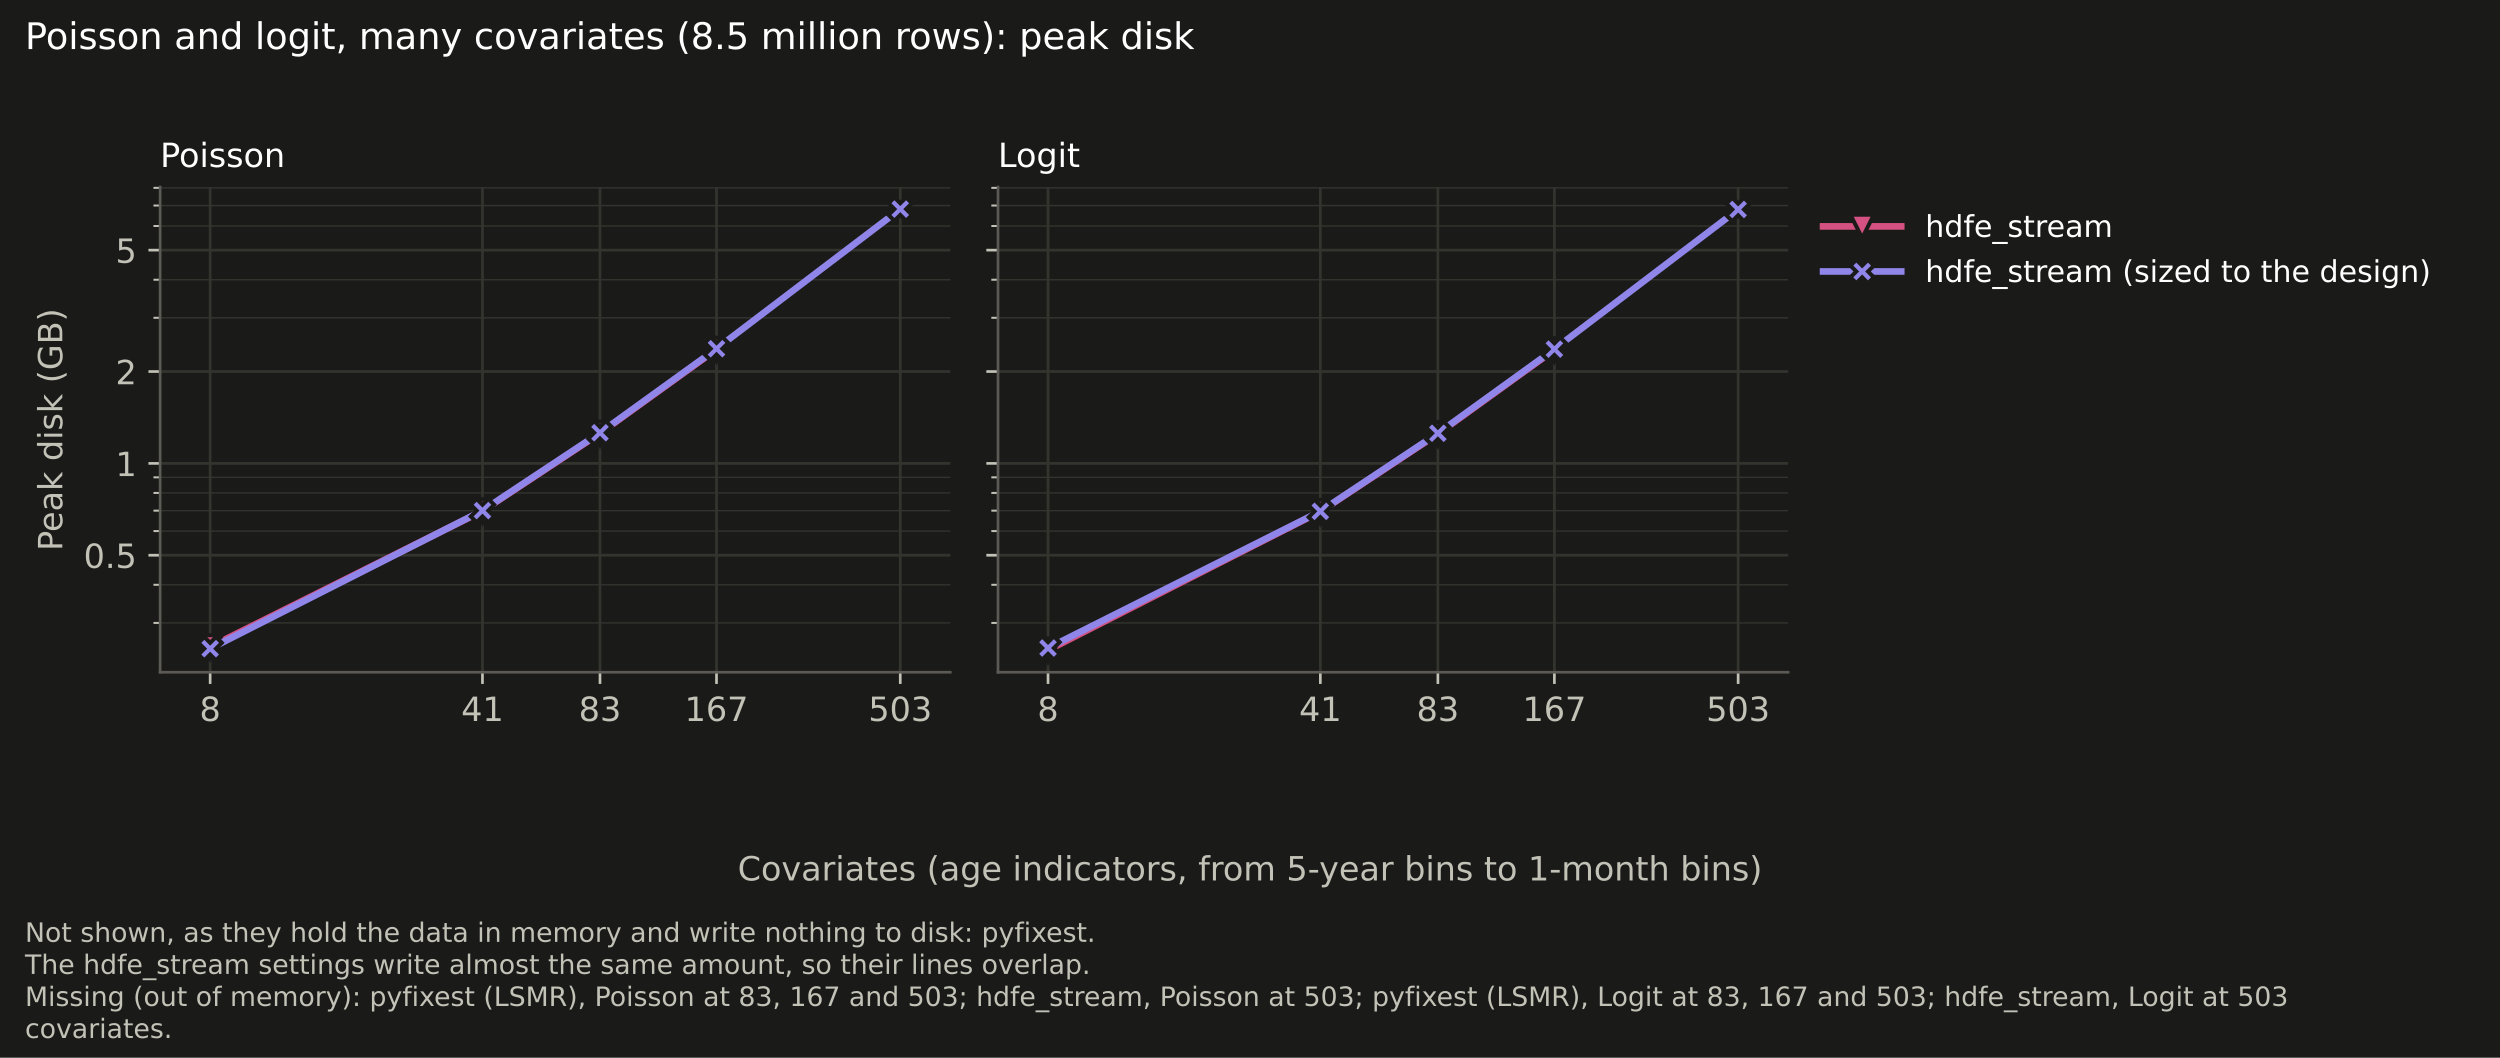
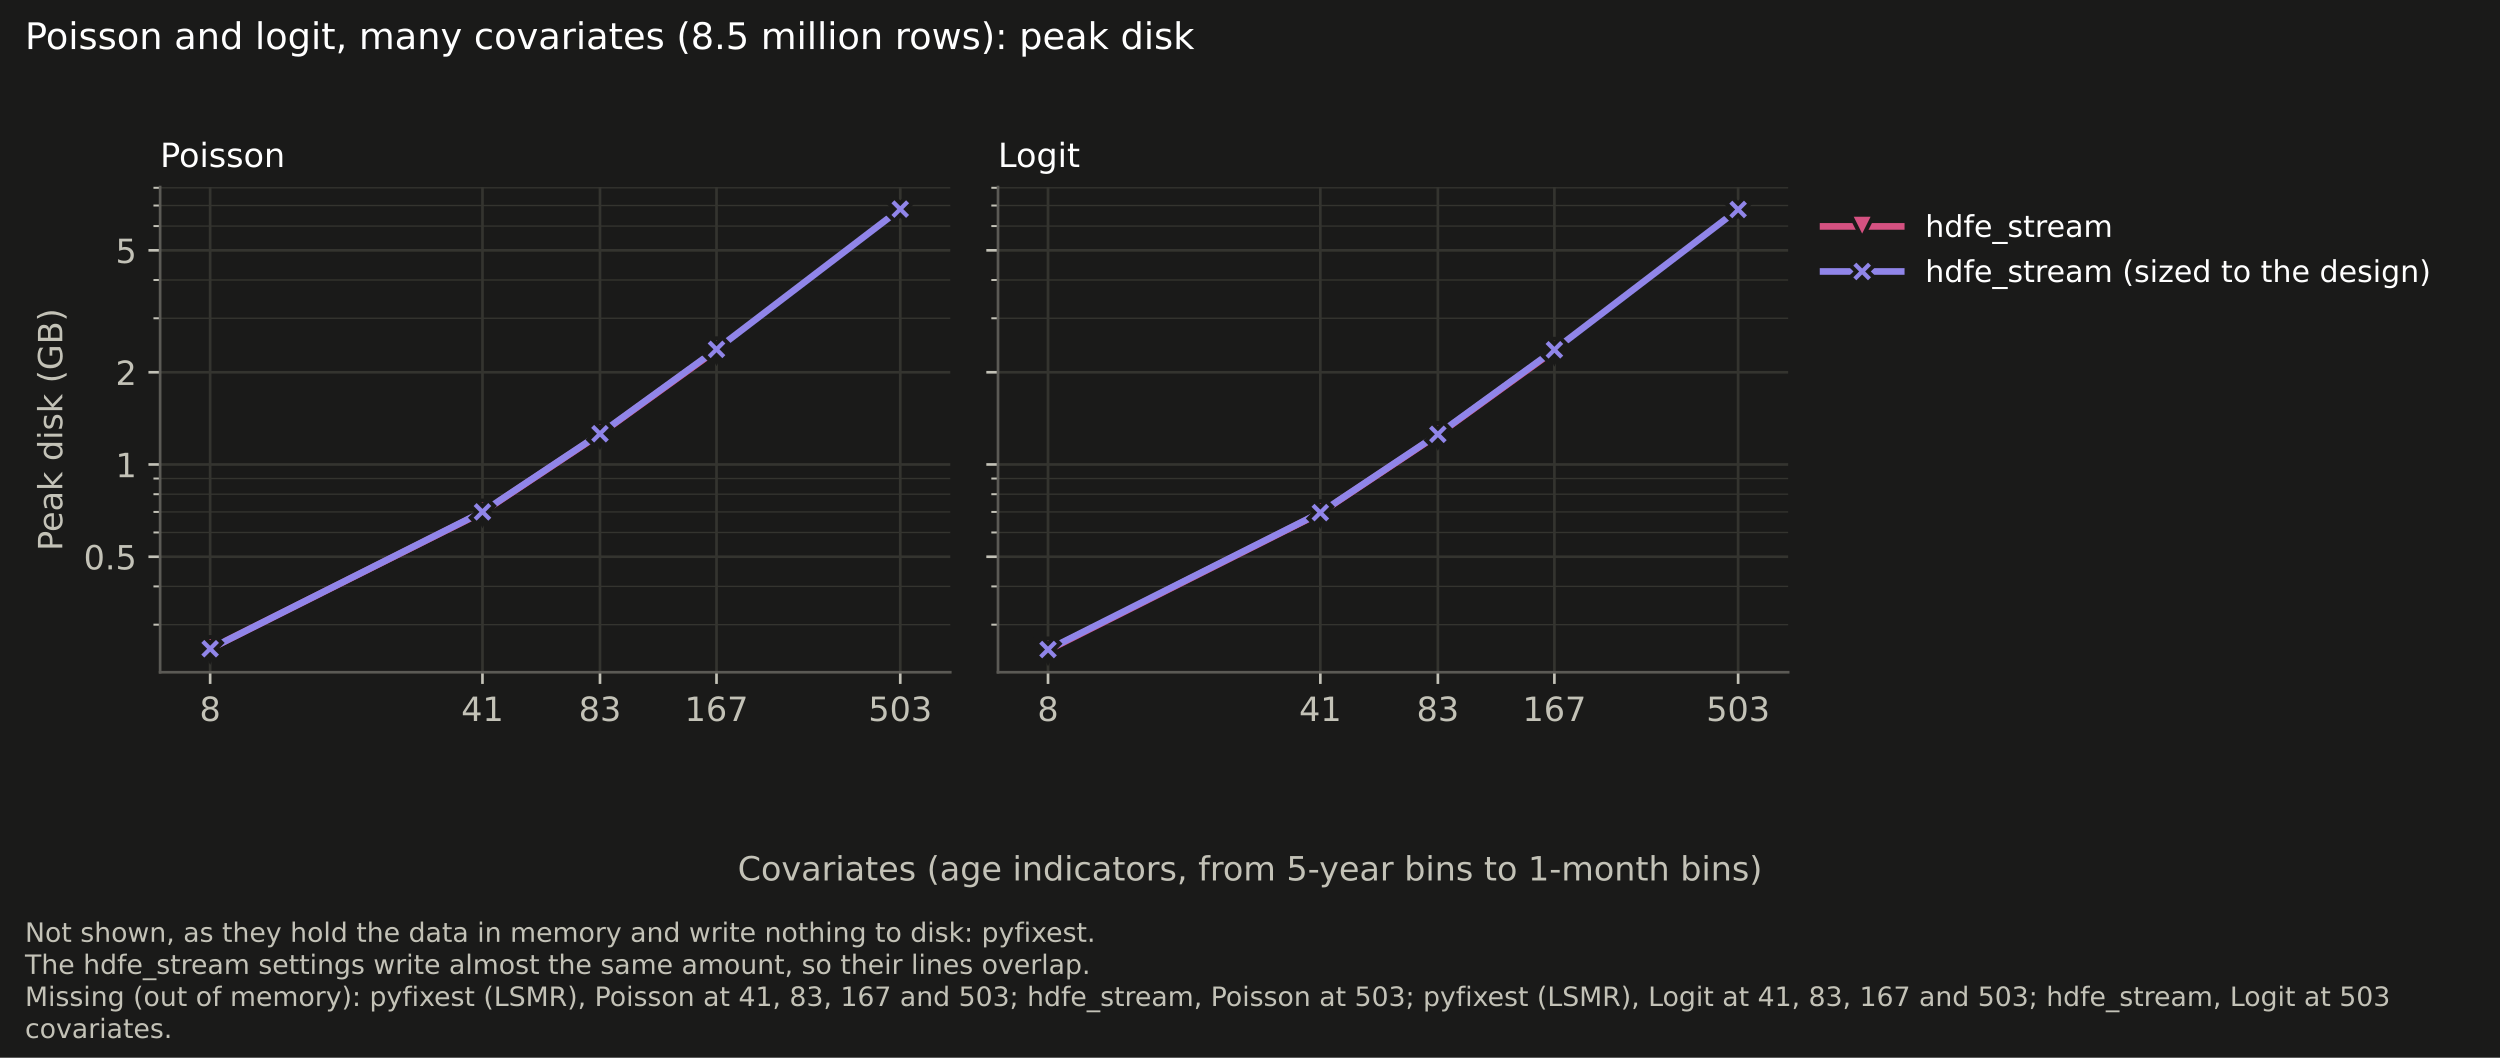
<svg xmlns="http://www.w3.org/2000/svg" xmlns:xlink="http://www.w3.org/1999/xlink" width="748.8pt" height="316.8pt" viewBox="0 0 748.8 316.8" version="1.1">
  <defs>
    <style type="text/css">*{stroke-linejoin: round; stroke-linecap: butt}</style>
  </defs>
  <g id="figure_1">
    <g id="patch_1">
      <path d="M 0 316.8  L 748.8 316.8  L 748.8 0  L 0 0  z " style="fill: #1a1a19" />
    </g>
    <g id="axes_1">
      <g id="patch_2">
        <path d="M 47.962 201.35  L 284.624 201.35  L 284.624 56.024  L 47.962 56.024  z " style="fill: #1a1a19" />
      </g>
      <g id="matplotlib.axis_1">
        <g id="xtick_1">
          <g id="line2d_1">
            <path d="M 62.942 201.35  L 62.942 56.024  " clip-path="url(#p7f0fccb990)" style="fill: none; stroke: #34342f; stroke-width: 0.8; stroke-linecap: square" />
          </g>
          <g id="line2d_2">
            <defs>
              <path id="m5e53d894cf" d="M 0 0  L 0 3.5  " style="stroke: #c3c2b7; stroke-width: 0.8" />
            </defs>
            <g>
              <use xlink:href="#m5e53d894cf" x="62.942" y="201.35" style="fill: #c3c2b7; stroke: #c3c2b7; stroke-width: 0.8" />
            </g>
          </g>
          <g id="text_1">
            <text style="font-size: 10px; font-family: 'DejaVu Sans', 'Bitstream Vera Sans', 'Computer Modern Sans Serif', 'Lucida Grande', 'Verdana', 'Geneva', 'Lucid', 'Arial', 'Helvetica', 'Avant Garde', sans-serif; text-anchor: middle; fill: #c3c2b7" x="62.942" y="215.947" transform="rotate(-0 62.94183 215.9473)">8</text>
          </g>
        </g>
        <g id="xtick_2">
          <g id="line2d_3">
            <path d="M 144.508 201.35  L 144.508 56.024  " clip-path="url(#p7f0fccb990)" style="fill: none; stroke: #34342f; stroke-width: 0.8; stroke-linecap: square" />
          </g>
          <g id="line2d_4">
            <g>
              <use xlink:href="#m5e53d894cf" x="144.508" y="201.35" style="fill: #c3c2b7; stroke: #c3c2b7; stroke-width: 0.8" />
            </g>
          </g>
          <g id="text_2">
            <text style="font-size: 10px; font-family: 'DejaVu Sans', 'Bitstream Vera Sans', 'Computer Modern Sans Serif', 'Lucida Grande', 'Verdana', 'Geneva', 'Lucid', 'Arial', 'Helvetica', 'Avant Garde', sans-serif; text-anchor: middle; fill: #c3c2b7" x="144.508" y="215.947" transform="rotate(-0 144.5082 215.9473)">41</text>
          </g>
        </g>
        <g id="xtick_3">
          <g id="line2d_5">
            <path d="M 179.711 201.35  L 179.711 56.024  " clip-path="url(#p7f0fccb990)" style="fill: none; stroke: #34342f; stroke-width: 0.8; stroke-linecap: square" />
          </g>
          <g id="line2d_6">
            <g>
              <use xlink:href="#m5e53d894cf" x="179.711" y="201.35" style="fill: #c3c2b7; stroke: #c3c2b7; stroke-width: 0.8" />
            </g>
          </g>
          <g id="text_3">
            <text style="font-size: 10px; font-family: 'DejaVu Sans', 'Bitstream Vera Sans', 'Computer Modern Sans Serif', 'Lucida Grande', 'Verdana', 'Geneva', 'Lucid', 'Arial', 'Helvetica', 'Avant Garde', sans-serif; text-anchor: middle; fill: #c3c2b7" x="179.711" y="215.947" transform="rotate(-0 179.7111 215.9473)">83</text>
          </g>
        </g>
        <g id="xtick_4">
          <g id="line2d_7">
            <path d="M 214.609 201.35  L 214.609 56.024  " clip-path="url(#p7f0fccb990)" style="fill: none; stroke: #34342f; stroke-width: 0.8; stroke-linecap: square" />
          </g>
          <g id="line2d_8">
            <g>
              <use xlink:href="#m5e53d894cf" x="214.609" y="201.35" style="fill: #c3c2b7; stroke: #c3c2b7; stroke-width: 0.8" />
            </g>
          </g>
          <g id="text_4">
            <text style="font-size: 10px; font-family: 'DejaVu Sans', 'Bitstream Vera Sans', 'Computer Modern Sans Serif', 'Lucida Grande', 'Verdana', 'Geneva', 'Lucid', 'Arial', 'Helvetica', 'Avant Garde', sans-serif; text-anchor: middle; fill: #c3c2b7" x="214.609" y="215.947" transform="rotate(-0 214.6088 215.9473)">167</text>
          </g>
        </g>
        <g id="xtick_5">
          <g id="line2d_9">
            <path d="M 269.644 201.35  L 269.644 56.024  " clip-path="url(#p7f0fccb990)" style="fill: none; stroke: #34342f; stroke-width: 0.8; stroke-linecap: square" />
          </g>
          <g id="line2d_10">
            <g>
              <use xlink:href="#m5e53d894cf" x="269.644" y="201.35" style="fill: #c3c2b7; stroke: #c3c2b7; stroke-width: 0.8" />
            </g>
          </g>
          <g id="text_5">
            <text style="font-size: 10px; font-family: 'DejaVu Sans', 'Bitstream Vera Sans', 'Computer Modern Sans Serif', 'Lucida Grande', 'Verdana', 'Geneva', 'Lucid', 'Arial', 'Helvetica', 'Avant Garde', sans-serif; text-anchor: middle; fill: #c3c2b7" x="269.644" y="215.947" transform="rotate(-0 269.644 215.9473)">503</text>
          </g>
        </g>
      </g>
      <g id="matplotlib.axis_2">
        <g id="ytick_1">
          <g id="line2d_11">
-             <path d="M 47.962 166.304  L 284.624 166.304  " clip-path="url(#p7f0fccb990)" style="fill: none; stroke: #34342f; stroke-width: 0.8; stroke-linecap: square" />
+             <path d="M 47.962 166.749  L 284.624 166.749  " clip-path="url(#p7f0fccb990)" style="fill: none; stroke: #34342f; stroke-width: 0.8; stroke-linecap: square" />
          </g>
          <g id="line2d_12">
            <defs>
              <path id="m9ad4db9a4c" d="M 0 0  L -3.5 0  " style="stroke: #c3c2b7; stroke-width: 0.8" />
            </defs>
            <g>
-               <use xlink:href="#m9ad4db9a4c" x="47.962" y="166.304" style="fill: #c3c2b7; stroke: #c3c2b7; stroke-width: 0.8" />
+               <use xlink:href="#m9ad4db9a4c" x="47.962" y="166.749" style="fill: #c3c2b7; stroke: #c3c2b7; stroke-width: 0.8" />
            </g>
          </g>
          <g id="text_6">
-             <text style="font-size: 10px; font-family: 'DejaVu Sans', 'Bitstream Vera Sans', 'Computer Modern Sans Serif', 'Lucida Grande', 'Verdana', 'Geneva', 'Lucid', 'Arial', 'Helvetica', 'Avant Garde', sans-serif; text-anchor: end; fill: #c3c2b7" x="40.962" y="170.103" transform="rotate(-0 40.96234 170.103)">0.5</text>
+             <text style="font-size: 10px; font-family: 'DejaVu Sans', 'Bitstream Vera Sans', 'Computer Modern Sans Serif', 'Lucida Grande', 'Verdana', 'Geneva', 'Lucid', 'Arial', 'Helvetica', 'Avant Garde', sans-serif; text-anchor: end; fill: #c3c2b7" x="40.962" y="170.548" transform="rotate(-0 40.96234 170.5481)">0.5</text>
          </g>
        </g>
        <g id="ytick_2">
          <g id="line2d_13">
-             <path d="M 47.962 138.796  L 284.624 138.796  " clip-path="url(#p7f0fccb990)" style="fill: none; stroke: #34342f; stroke-width: 0.8; stroke-linecap: square" />
+             <path d="M 47.962 139.123  L 284.624 139.123  " clip-path="url(#p7f0fccb990)" style="fill: none; stroke: #34342f; stroke-width: 0.8; stroke-linecap: square" />
          </g>
          <g id="line2d_14">
            <g>
-               <use xlink:href="#m9ad4db9a4c" x="47.962" y="138.796" style="fill: #c3c2b7; stroke: #c3c2b7; stroke-width: 0.8" />
+               <use xlink:href="#m9ad4db9a4c" x="47.962" y="139.123" style="fill: #c3c2b7; stroke: #c3c2b7; stroke-width: 0.8" />
            </g>
          </g>
          <g id="text_7">
-             <text style="font-size: 10px; font-family: 'DejaVu Sans', 'Bitstream Vera Sans', 'Computer Modern Sans Serif', 'Lucida Grande', 'Verdana', 'Geneva', 'Lucid', 'Arial', 'Helvetica', 'Avant Garde', sans-serif; text-anchor: end; fill: #c3c2b7" x="40.962" y="142.595" transform="rotate(-0 40.96234 142.5949)">1</text>
+             <text style="font-size: 10px; font-family: 'DejaVu Sans', 'Bitstream Vera Sans', 'Computer Modern Sans Serif', 'Lucida Grande', 'Verdana', 'Geneva', 'Lucid', 'Arial', 'Helvetica', 'Avant Garde', sans-serif; text-anchor: end; fill: #c3c2b7" x="40.962" y="142.922" transform="rotate(-0 40.96234 142.9219)">1</text>
          </g>
        </g>
        <g id="ytick_3">
          <g id="line2d_15">
-             <path d="M 47.962 111.288  L 284.624 111.288  " clip-path="url(#p7f0fccb990)" style="fill: none; stroke: #34342f; stroke-width: 0.8; stroke-linecap: square" />
+             <path d="M 47.962 111.497  L 284.624 111.497  " clip-path="url(#p7f0fccb990)" style="fill: none; stroke: #34342f; stroke-width: 0.8; stroke-linecap: square" />
          </g>
          <g id="line2d_16">
            <g>
-               <use xlink:href="#m9ad4db9a4c" x="47.962" y="111.288" style="fill: #c3c2b7; stroke: #c3c2b7; stroke-width: 0.8" />
+               <use xlink:href="#m9ad4db9a4c" x="47.962" y="111.497" style="fill: #c3c2b7; stroke: #c3c2b7; stroke-width: 0.8" />
            </g>
          </g>
          <g id="text_8">
-             <text style="font-size: 10px; font-family: 'DejaVu Sans', 'Bitstream Vera Sans', 'Computer Modern Sans Serif', 'Lucida Grande', 'Verdana', 'Geneva', 'Lucid', 'Arial', 'Helvetica', 'Avant Garde', sans-serif; text-anchor: end; fill: #c3c2b7" x="40.962" y="115.087" transform="rotate(-0 40.96234 115.0867)">2</text>
+             <text style="font-size: 10px; font-family: 'DejaVu Sans', 'Bitstream Vera Sans', 'Computer Modern Sans Serif', 'Lucida Grande', 'Verdana', 'Geneva', 'Lucid', 'Arial', 'Helvetica', 'Avant Garde', sans-serif; text-anchor: end; fill: #c3c2b7" x="40.962" y="115.296" transform="rotate(-0 40.96234 115.2956)">2</text>
          </g>
        </g>
        <g id="ytick_4">
          <g id="line2d_17">
-             <path d="M 47.962 74.924  L 284.624 74.924  " clip-path="url(#p7f0fccb990)" style="fill: none; stroke: #34342f; stroke-width: 0.8; stroke-linecap: square" />
+             <path d="M 47.962 74.977  L 284.624 74.977  " clip-path="url(#p7f0fccb990)" style="fill: none; stroke: #34342f; stroke-width: 0.8; stroke-linecap: square" />
          </g>
          <g id="line2d_18">
            <g>
-               <use xlink:href="#m9ad4db9a4c" x="47.962" y="74.924" style="fill: #c3c2b7; stroke: #c3c2b7; stroke-width: 0.8" />
+               <use xlink:href="#m9ad4db9a4c" x="47.962" y="74.977" style="fill: #c3c2b7; stroke: #c3c2b7; stroke-width: 0.8" />
            </g>
          </g>
          <g id="text_9">
-             <text style="font-size: 10px; font-family: 'DejaVu Sans', 'Bitstream Vera Sans', 'Computer Modern Sans Serif', 'Lucida Grande', 'Verdana', 'Geneva', 'Lucid', 'Arial', 'Helvetica', 'Avant Garde', sans-serif; text-anchor: end; fill: #c3c2b7" x="40.962" y="78.723" transform="rotate(-0 40.96234 78.72287)">5</text>
+             <text style="font-size: 10px; font-family: 'DejaVu Sans', 'Bitstream Vera Sans', 'Computer Modern Sans Serif', 'Lucida Grande', 'Verdana', 'Geneva', 'Lucid', 'Arial', 'Helvetica', 'Avant Garde', sans-serif; text-anchor: end; fill: #c3c2b7" x="40.962" y="78.776" transform="rotate(-0 40.96234 78.77565)">5</text>
          </g>
        </g>
        <g id="ytick_5">
          <g id="line2d_19">
-             <path d="M 47.962 186.577  L 284.624 186.577  " clip-path="url(#p7f0fccb990)" style="fill: none; stroke: #34342f; stroke-width: 0.4; stroke-linecap: square" />
+             <path d="M 47.962 187.109  L 284.624 187.109  " clip-path="url(#p7f0fccb990)" style="fill: none; stroke: #34342f; stroke-width: 0.4; stroke-linecap: square" />
          </g>
          <g id="line2d_20">
            <defs>
              <path id="m36811fcc21" d="M 0 0  L -2 0  " style="stroke: #c3c2b7; stroke-width: 0.6" />
            </defs>
            <g>
-               <use xlink:href="#m36811fcc21" x="47.962" y="186.577" style="fill: #c3c2b7; stroke: #c3c2b7; stroke-width: 0.6" />
+               <use xlink:href="#m36811fcc21" x="47.962" y="187.109" style="fill: #c3c2b7; stroke: #c3c2b7; stroke-width: 0.6" />
            </g>
          </g>
        </g>
        <g id="ytick_6">
          <g id="line2d_21">
-             <path d="M 47.962 175.16  L 284.624 175.16  " clip-path="url(#p7f0fccb990)" style="fill: none; stroke: #34342f; stroke-width: 0.4; stroke-linecap: square" />
+             <path d="M 47.962 175.643  L 284.624 175.643  " clip-path="url(#p7f0fccb990)" style="fill: none; stroke: #34342f; stroke-width: 0.4; stroke-linecap: square" />
          </g>
          <g id="line2d_22">
            <g>
-               <use xlink:href="#m36811fcc21" x="47.962" y="175.16" style="fill: #c3c2b7; stroke: #c3c2b7; stroke-width: 0.6" />
+               <use xlink:href="#m36811fcc21" x="47.962" y="175.643" style="fill: #c3c2b7; stroke: #c3c2b7; stroke-width: 0.6" />
            </g>
          </g>
        </g>
        <g id="ytick_7">
          <g id="line2d_23">
-             <path d="M 47.962 159.069  L 284.624 159.069  " clip-path="url(#p7f0fccb990)" style="fill: none; stroke: #34342f; stroke-width: 0.4; stroke-linecap: square" />
+             <path d="M 47.962 159.483  L 284.624 159.483  " clip-path="url(#p7f0fccb990)" style="fill: none; stroke: #34342f; stroke-width: 0.4; stroke-linecap: square" />
          </g>
          <g id="line2d_24">
            <g>
-               <use xlink:href="#m36811fcc21" x="47.962" y="159.069" style="fill: #c3c2b7; stroke: #c3c2b7; stroke-width: 0.6" />
+               <use xlink:href="#m36811fcc21" x="47.962" y="159.483" style="fill: #c3c2b7; stroke: #c3c2b7; stroke-width: 0.6" />
            </g>
          </g>
        </g>
        <g id="ytick_8">
          <g id="line2d_25">
-             <path d="M 47.962 152.951  L 284.624 152.951  " clip-path="url(#p7f0fccb990)" style="fill: none; stroke: #34342f; stroke-width: 0.4; stroke-linecap: square" />
+             <path d="M 47.962 153.339  L 284.624 153.339  " clip-path="url(#p7f0fccb990)" style="fill: none; stroke: #34342f; stroke-width: 0.4; stroke-linecap: square" />
          </g>
          <g id="line2d_26">
            <g>
-               <use xlink:href="#m36811fcc21" x="47.962" y="152.951" style="fill: #c3c2b7; stroke: #c3c2b7; stroke-width: 0.6" />
+               <use xlink:href="#m36811fcc21" x="47.962" y="153.339" style="fill: #c3c2b7; stroke: #c3c2b7; stroke-width: 0.6" />
            </g>
          </g>
        </g>
        <g id="ytick_9">
          <g id="line2d_27">
-             <path d="M 47.962 147.652  L 284.624 147.652  " clip-path="url(#p7f0fccb990)" style="fill: none; stroke: #34342f; stroke-width: 0.4; stroke-linecap: square" />
+             <path d="M 47.962 148.017  L 284.624 148.017  " clip-path="url(#p7f0fccb990)" style="fill: none; stroke: #34342f; stroke-width: 0.4; stroke-linecap: square" />
          </g>
          <g id="line2d_28">
            <g>
-               <use xlink:href="#m36811fcc21" x="47.962" y="147.652" style="fill: #c3c2b7; stroke: #c3c2b7; stroke-width: 0.6" />
+               <use xlink:href="#m36811fcc21" x="47.962" y="148.017" style="fill: #c3c2b7; stroke: #c3c2b7; stroke-width: 0.6" />
            </g>
          </g>
        </g>
        <g id="ytick_10">
          <g id="line2d_29">
-             <path d="M 47.962 142.977  L 284.624 142.977  " clip-path="url(#p7f0fccb990)" style="fill: none; stroke: #34342f; stroke-width: 0.4; stroke-linecap: square" />
+             <path d="M 47.962 143.322  L 284.624 143.322  " clip-path="url(#p7f0fccb990)" style="fill: none; stroke: #34342f; stroke-width: 0.4; stroke-linecap: square" />
          </g>
          <g id="line2d_30">
            <g>
-               <use xlink:href="#m36811fcc21" x="47.962" y="142.977" style="fill: #c3c2b7; stroke: #c3c2b7; stroke-width: 0.6" />
+               <use xlink:href="#m36811fcc21" x="47.962" y="143.322" style="fill: #c3c2b7; stroke: #c3c2b7; stroke-width: 0.6" />
            </g>
          </g>
        </g>
        <g id="ytick_11">
          <g id="line2d_31">
-             <path d="M 47.962 95.197  L 284.624 95.197  " clip-path="url(#p7f0fccb990)" style="fill: none; stroke: #34342f; stroke-width: 0.4; stroke-linecap: square" />
+             <path d="M 47.962 95.336  L 284.624 95.336  " clip-path="url(#p7f0fccb990)" style="fill: none; stroke: #34342f; stroke-width: 0.4; stroke-linecap: square" />
          </g>
          <g id="line2d_32">
            <g>
-               <use xlink:href="#m36811fcc21" x="47.962" y="95.197" style="fill: #c3c2b7; stroke: #c3c2b7; stroke-width: 0.6" />
+               <use xlink:href="#m36811fcc21" x="47.962" y="95.336" style="fill: #c3c2b7; stroke: #c3c2b7; stroke-width: 0.6" />
            </g>
          </g>
        </g>
        <g id="ytick_12">
          <g id="line2d_33">
-             <path d="M 47.962 83.78  L 284.624 83.78  " clip-path="url(#p7f0fccb990)" style="fill: none; stroke: #34342f; stroke-width: 0.4; stroke-linecap: square" />
+             <path d="M 47.962 83.87  L 284.624 83.87  " clip-path="url(#p7f0fccb990)" style="fill: none; stroke: #34342f; stroke-width: 0.4; stroke-linecap: square" />
          </g>
          <g id="line2d_34">
            <g>
-               <use xlink:href="#m36811fcc21" x="47.962" y="83.78" style="fill: #c3c2b7; stroke: #c3c2b7; stroke-width: 0.6" />
+               <use xlink:href="#m36811fcc21" x="47.962" y="83.87" style="fill: #c3c2b7; stroke: #c3c2b7; stroke-width: 0.6" />
            </g>
          </g>
        </g>
        <g id="ytick_13">
          <g id="line2d_35">
-             <path d="M 47.962 67.688  L 284.624 67.688  " clip-path="url(#p7f0fccb990)" style="fill: none; stroke: #34342f; stroke-width: 0.4; stroke-linecap: square" />
+             <path d="M 47.962 67.71  L 284.624 67.71  " clip-path="url(#p7f0fccb990)" style="fill: none; stroke: #34342f; stroke-width: 0.4; stroke-linecap: square" />
          </g>
          <g id="line2d_36">
            <g>
-               <use xlink:href="#m36811fcc21" x="47.962" y="67.688" style="fill: #c3c2b7; stroke: #c3c2b7; stroke-width: 0.6" />
+               <use xlink:href="#m36811fcc21" x="47.962" y="67.71" style="fill: #c3c2b7; stroke: #c3c2b7; stroke-width: 0.6" />
            </g>
          </g>
        </g>
        <g id="ytick_14">
          <g id="line2d_37">
-             <path d="M 47.962 61.571  L 284.624 61.571  " clip-path="url(#p7f0fccb990)" style="fill: none; stroke: #34342f; stroke-width: 0.4; stroke-linecap: square" />
+             <path d="M 47.962 61.566  L 284.624 61.566  " clip-path="url(#p7f0fccb990)" style="fill: none; stroke: #34342f; stroke-width: 0.4; stroke-linecap: square" />
          </g>
          <g id="line2d_38">
            <g>
-               <use xlink:href="#m36811fcc21" x="47.962" y="61.571" style="fill: #c3c2b7; stroke: #c3c2b7; stroke-width: 0.6" />
+               <use xlink:href="#m36811fcc21" x="47.962" y="61.566" style="fill: #c3c2b7; stroke: #c3c2b7; stroke-width: 0.6" />
            </g>
          </g>
        </g>
        <g id="ytick_15">
          <g id="line2d_39">
-             <path d="M 47.962 56.272  L 284.624 56.272  " clip-path="url(#p7f0fccb990)" style="fill: none; stroke: #34342f; stroke-width: 0.4; stroke-linecap: square" />
+             <path d="M 47.962 56.244  L 284.624 56.244  " clip-path="url(#p7f0fccb990)" style="fill: none; stroke: #34342f; stroke-width: 0.4; stroke-linecap: square" />
          </g>
          <g id="line2d_40">
            <g>
-               <use xlink:href="#m36811fcc21" x="47.962" y="56.272" style="fill: #c3c2b7; stroke: #c3c2b7; stroke-width: 0.6" />
+               <use xlink:href="#m36811fcc21" x="47.962" y="56.244" style="fill: #c3c2b7; stroke: #c3c2b7; stroke-width: 0.6" />
            </g>
          </g>
        </g>
        <g id="text_10">
          <text style="font-size: 10px; font-family: 'DejaVu Sans', 'Bitstream Vera Sans', 'Computer Modern Sans Serif', 'Lucida Grande', 'Verdana', 'Geneva', 'Lucid', 'Arial', 'Helvetica', 'Avant Garde', sans-serif; text-anchor: middle; fill: #c3c2b7" x="18.657" y="128.687" transform="rotate(-90 18.65687 128.6868)">Peak disk (GB)</text>
        </g>
      </g>
      <g id="patch_3">
        <path d="M 47.962 201.35  L 47.962 56.024  " style="fill: none; stroke: #5b5a55; stroke-width: 0.8; stroke-linejoin: miter; stroke-linecap: square" />
      </g>
      <g id="patch_4">
        <path d="M 47.962 201.35  L 284.624 201.35  " style="fill: none; stroke: #5b5a55; stroke-width: 0.8; stroke-linejoin: miter; stroke-linecap: square" />
      </g>
      <g id="line2d_41">
-         <path d="M 62.942 193.749  L 144.508 153.03  L 179.711 129.779  L 214.609 104.635  " clip-path="url(#p7f0fccb990)" style="fill: none; stroke: #d55181; stroke-width: 2; stroke-linecap: square" />
+         <path d="M 62.942 194.312  L 144.508 153.419  L 179.711 130.029  L 214.609 104.836  " clip-path="url(#p7f0fccb990)" style="fill: none; stroke: #d55181; stroke-width: 2; stroke-linecap: square" />
        <defs>
          <path id="mc97f44e263" d="M -0 3.5  L 3.5 -3.5  L -3.5 -3.5  z " style="stroke: #1a1a19; stroke-width: 1.2; stroke-linejoin: miter" />
        </defs>
        <g clip-path="url(#p7f0fccb990)">
-           <use xlink:href="#mc97f44e263" x="62.942" y="193.749" style="fill: #d55181; stroke: #1a1a19; stroke-width: 1.2; stroke-linejoin: miter" />
-           <use xlink:href="#mc97f44e263" x="144.508" y="153.03" style="fill: #d55181; stroke: #1a1a19; stroke-width: 1.2; stroke-linejoin: miter" />
-           <use xlink:href="#mc97f44e263" x="179.711" y="129.779" style="fill: #d55181; stroke: #1a1a19; stroke-width: 1.2; stroke-linejoin: miter" />
-           <use xlink:href="#mc97f44e263" x="214.609" y="104.635" style="fill: #d55181; stroke: #1a1a19; stroke-width: 1.2; stroke-linejoin: miter" />
+           <use xlink:href="#mc97f44e263" x="62.942" y="194.312" style="fill: #d55181; stroke: #1a1a19; stroke-width: 1.2; stroke-linejoin: miter" />
+           <use xlink:href="#mc97f44e263" x="144.508" y="153.419" style="fill: #d55181; stroke: #1a1a19; stroke-width: 1.2; stroke-linejoin: miter" />
+           <use xlink:href="#mc97f44e263" x="179.711" y="130.029" style="fill: #d55181; stroke: #1a1a19; stroke-width: 1.2; stroke-linejoin: miter" />
+           <use xlink:href="#mc97f44e263" x="214.609" y="104.836" style="fill: #d55181; stroke: #1a1a19; stroke-width: 1.2; stroke-linejoin: miter" />
        </g>
      </g>
      <g id="line2d_42">
-         <path d="M 62.942 194.291  L 144.508 152.934  L 179.711 129.618  L 214.609 104.449  L 269.644 62.63  " clip-path="url(#p7f0fccb990)" style="fill: none; stroke: #9085e9; stroke-width: 2; stroke-linecap: square" />
+         <path d="M 62.942 194.312  L 144.508 153.322  L 179.711 129.912  L 214.609 104.634  L 269.644 62.63  " clip-path="url(#p7f0fccb990)" style="fill: none; stroke: #9085e9; stroke-width: 2; stroke-linecap: square" />
        <defs>
          <path id="mdfb906f3f3" d="M -1.75 3.5  L 0 1.75  L 1.75 3.5  L 3.5 1.75  L 1.75 0  L 3.5 -1.75  L 1.75 -3.5  L 0 -1.75  L -1.75 -3.5  L -3.5 -1.75  L -1.75 0  L -3.5 1.75  z " style="stroke: #1a1a19; stroke-width: 1.2; stroke-linejoin: miter" />
        </defs>
        <g clip-path="url(#p7f0fccb990)">
-           <use xlink:href="#mdfb906f3f3" x="62.942" y="194.291" style="fill: #9085e9; stroke: #1a1a19; stroke-width: 1.2; stroke-linejoin: miter" />
-           <use xlink:href="#mdfb906f3f3" x="144.508" y="152.934" style="fill: #9085e9; stroke: #1a1a19; stroke-width: 1.2; stroke-linejoin: miter" />
-           <use xlink:href="#mdfb906f3f3" x="179.711" y="129.618" style="fill: #9085e9; stroke: #1a1a19; stroke-width: 1.2; stroke-linejoin: miter" />
-           <use xlink:href="#mdfb906f3f3" x="214.609" y="104.449" style="fill: #9085e9; stroke: #1a1a19; stroke-width: 1.2; stroke-linejoin: miter" />
+           <use xlink:href="#mdfb906f3f3" x="62.942" y="194.312" style="fill: #9085e9; stroke: #1a1a19; stroke-width: 1.2; stroke-linejoin: miter" />
+           <use xlink:href="#mdfb906f3f3" x="144.508" y="153.322" style="fill: #9085e9; stroke: #1a1a19; stroke-width: 1.2; stroke-linejoin: miter" />
+           <use xlink:href="#mdfb906f3f3" x="179.711" y="129.912" style="fill: #9085e9; stroke: #1a1a19; stroke-width: 1.2; stroke-linejoin: miter" />
+           <use xlink:href="#mdfb906f3f3" x="214.609" y="104.634" style="fill: #9085e9; stroke: #1a1a19; stroke-width: 1.2; stroke-linejoin: miter" />
          <use xlink:href="#mdfb906f3f3" x="269.644" y="62.63" style="fill: #9085e9; stroke: #1a1a19; stroke-width: 1.2; stroke-linejoin: miter" />
        </g>
      </g>
      <g id="text_11">
        <text style="font-size: 10px; font-family: 'DejaVu Sans', 'Bitstream Vera Sans', 'Computer Modern Sans Serif', 'Lucida Grande', 'Verdana', 'Geneva', 'Lucid', 'Arial', 'Helvetica', 'Avant Garde', sans-serif; text-anchor: start; fill: #ffffff" x="47.962" y="50.024" transform="rotate(-0 47.96234 50.024)">Poisson</text>
      </g>
    </g>
    <g id="axes_2">
      <g id="patch_5">
        <path d="M 298.924 201.35  L 535.585 201.35  L 535.585 56.024  L 298.924 56.024  z " style="fill: #1a1a19" />
      </g>
      <g id="matplotlib.axis_3">
        <g id="xtick_6">
          <g id="line2d_43">
            <path d="M 313.903 201.35  L 313.903 56.024  " clip-path="url(#p1410cb0a75)" style="fill: none; stroke: #34342f; stroke-width: 0.8; stroke-linecap: square" />
          </g>
          <g id="line2d_44">
            <g>
              <use xlink:href="#m5e53d894cf" x="313.903" y="201.35" style="fill: #c3c2b7; stroke: #c3c2b7; stroke-width: 0.8" />
            </g>
          </g>
          <g id="text_12">
            <text style="font-size: 10px; font-family: 'DejaVu Sans', 'Bitstream Vera Sans', 'Computer Modern Sans Serif', 'Lucida Grande', 'Verdana', 'Geneva', 'Lucid', 'Arial', 'Helvetica', 'Avant Garde', sans-serif; text-anchor: middle; fill: #c3c2b7" x="313.903" y="215.947" transform="rotate(-0 313.903 215.9473)">8</text>
          </g>
        </g>
        <g id="xtick_7">
          <g id="line2d_45">
            <path d="M 395.469 201.35  L 395.469 56.024  " clip-path="url(#p1410cb0a75)" style="fill: none; stroke: #34342f; stroke-width: 0.8; stroke-linecap: square" />
          </g>
          <g id="line2d_46">
            <g>
              <use xlink:href="#m5e53d894cf" x="395.469" y="201.35" style="fill: #c3c2b7; stroke: #c3c2b7; stroke-width: 0.8" />
            </g>
          </g>
          <g id="text_13">
            <text style="font-size: 10px; font-family: 'DejaVu Sans', 'Bitstream Vera Sans', 'Computer Modern Sans Serif', 'Lucida Grande', 'Verdana', 'Geneva', 'Lucid', 'Arial', 'Helvetica', 'Avant Garde', sans-serif; text-anchor: middle; fill: #c3c2b7" x="395.469" y="215.947" transform="rotate(-0 395.4693 215.9473)">41</text>
          </g>
        </g>
        <g id="xtick_8">
          <g id="line2d_47">
            <path d="M 430.672 201.35  L 430.672 56.024  " clip-path="url(#p1410cb0a75)" style="fill: none; stroke: #34342f; stroke-width: 0.8; stroke-linecap: square" />
          </g>
          <g id="line2d_48">
            <g>
              <use xlink:href="#m5e53d894cf" x="430.672" y="201.35" style="fill: #c3c2b7; stroke: #c3c2b7; stroke-width: 0.8" />
            </g>
          </g>
          <g id="text_14">
            <text style="font-size: 10px; font-family: 'DejaVu Sans', 'Bitstream Vera Sans', 'Computer Modern Sans Serif', 'Lucida Grande', 'Verdana', 'Geneva', 'Lucid', 'Arial', 'Helvetica', 'Avant Garde', sans-serif; text-anchor: middle; fill: #c3c2b7" x="430.672" y="215.947" transform="rotate(-0 430.6723 215.9473)">83</text>
          </g>
        </g>
        <g id="xtick_9">
          <g id="line2d_49">
            <path d="M 465.57 201.35  L 465.57 56.024  " clip-path="url(#p1410cb0a75)" style="fill: none; stroke: #34342f; stroke-width: 0.8; stroke-linecap: square" />
          </g>
          <g id="line2d_50">
            <g>
              <use xlink:href="#m5e53d894cf" x="465.57" y="201.35" style="fill: #c3c2b7; stroke: #c3c2b7; stroke-width: 0.8" />
            </g>
          </g>
          <g id="text_15">
            <text style="font-size: 10px; font-family: 'DejaVu Sans', 'Bitstream Vera Sans', 'Computer Modern Sans Serif', 'Lucida Grande', 'Verdana', 'Geneva', 'Lucid', 'Arial', 'Helvetica', 'Avant Garde', sans-serif; text-anchor: middle; fill: #c3c2b7" x="465.57" y="215.947" transform="rotate(-0 465.57 215.9473)">167</text>
          </g>
        </g>
        <g id="xtick_10">
          <g id="line2d_51">
            <path d="M 520.605 201.35  L 520.605 56.024  " clip-path="url(#p1410cb0a75)" style="fill: none; stroke: #34342f; stroke-width: 0.8; stroke-linecap: square" />
          </g>
          <g id="line2d_52">
            <g>
              <use xlink:href="#m5e53d894cf" x="520.605" y="201.35" style="fill: #c3c2b7; stroke: #c3c2b7; stroke-width: 0.8" />
            </g>
          </g>
          <g id="text_16">
            <text style="font-size: 10px; font-family: 'DejaVu Sans', 'Bitstream Vera Sans', 'Computer Modern Sans Serif', 'Lucida Grande', 'Verdana', 'Geneva', 'Lucid', 'Arial', 'Helvetica', 'Avant Garde', sans-serif; text-anchor: middle; fill: #c3c2b7" x="520.605" y="215.947" transform="rotate(-0 520.6052 215.9473)">503</text>
          </g>
        </g>
      </g>
      <g id="matplotlib.axis_4">
        <g id="ytick_16">
          <g id="line2d_53">
-             <path d="M 298.924 166.304  L 535.585 166.304  " clip-path="url(#p1410cb0a75)" style="fill: none; stroke: #34342f; stroke-width: 0.8; stroke-linecap: square" />
+             <path d="M 298.924 166.749  L 535.585 166.749  " clip-path="url(#p1410cb0a75)" style="fill: none; stroke: #34342f; stroke-width: 0.8; stroke-linecap: square" />
          </g>
          <g id="line2d_54">
            <g>
-               <use xlink:href="#m9ad4db9a4c" x="298.924" y="166.304" style="fill: #c3c2b7; stroke: #c3c2b7; stroke-width: 0.8" />
+               <use xlink:href="#m9ad4db9a4c" x="298.924" y="166.749" style="fill: #c3c2b7; stroke: #c3c2b7; stroke-width: 0.8" />
            </g>
          </g>
        </g>
        <g id="ytick_17">
          <g id="line2d_55">
-             <path d="M 298.924 138.796  L 535.585 138.796  " clip-path="url(#p1410cb0a75)" style="fill: none; stroke: #34342f; stroke-width: 0.8; stroke-linecap: square" />
+             <path d="M 298.924 139.123  L 535.585 139.123  " clip-path="url(#p1410cb0a75)" style="fill: none; stroke: #34342f; stroke-width: 0.8; stroke-linecap: square" />
          </g>
          <g id="line2d_56">
            <g>
-               <use xlink:href="#m9ad4db9a4c" x="298.924" y="138.796" style="fill: #c3c2b7; stroke: #c3c2b7; stroke-width: 0.8" />
+               <use xlink:href="#m9ad4db9a4c" x="298.924" y="139.123" style="fill: #c3c2b7; stroke: #c3c2b7; stroke-width: 0.8" />
            </g>
          </g>
        </g>
        <g id="ytick_18">
          <g id="line2d_57">
-             <path d="M 298.924 111.288  L 535.585 111.288  " clip-path="url(#p1410cb0a75)" style="fill: none; stroke: #34342f; stroke-width: 0.8; stroke-linecap: square" />
+             <path d="M 298.924 111.497  L 535.585 111.497  " clip-path="url(#p1410cb0a75)" style="fill: none; stroke: #34342f; stroke-width: 0.8; stroke-linecap: square" />
          </g>
          <g id="line2d_58">
            <g>
-               <use xlink:href="#m9ad4db9a4c" x="298.924" y="111.288" style="fill: #c3c2b7; stroke: #c3c2b7; stroke-width: 0.8" />
+               <use xlink:href="#m9ad4db9a4c" x="298.924" y="111.497" style="fill: #c3c2b7; stroke: #c3c2b7; stroke-width: 0.8" />
            </g>
          </g>
        </g>
        <g id="ytick_19">
          <g id="line2d_59">
-             <path d="M 298.924 74.924  L 535.585 74.924  " clip-path="url(#p1410cb0a75)" style="fill: none; stroke: #34342f; stroke-width: 0.8; stroke-linecap: square" />
+             <path d="M 298.924 74.977  L 535.585 74.977  " clip-path="url(#p1410cb0a75)" style="fill: none; stroke: #34342f; stroke-width: 0.8; stroke-linecap: square" />
          </g>
          <g id="line2d_60">
            <g>
-               <use xlink:href="#m9ad4db9a4c" x="298.924" y="74.924" style="fill: #c3c2b7; stroke: #c3c2b7; stroke-width: 0.8" />
+               <use xlink:href="#m9ad4db9a4c" x="298.924" y="74.977" style="fill: #c3c2b7; stroke: #c3c2b7; stroke-width: 0.8" />
            </g>
          </g>
        </g>
        <g id="ytick_20">
          <g id="line2d_61">
-             <path d="M 298.924 186.577  L 535.585 186.577  " clip-path="url(#p1410cb0a75)" style="fill: none; stroke: #34342f; stroke-width: 0.4; stroke-linecap: square" />
+             <path d="M 298.924 187.109  L 535.585 187.109  " clip-path="url(#p1410cb0a75)" style="fill: none; stroke: #34342f; stroke-width: 0.4; stroke-linecap: square" />
          </g>
          <g id="line2d_62">
            <g>
-               <use xlink:href="#m36811fcc21" x="298.924" y="186.577" style="fill: #c3c2b7; stroke: #c3c2b7; stroke-width: 0.6" />
+               <use xlink:href="#m36811fcc21" x="298.924" y="187.109" style="fill: #c3c2b7; stroke: #c3c2b7; stroke-width: 0.6" />
            </g>
          </g>
        </g>
        <g id="ytick_21">
          <g id="line2d_63">
-             <path d="M 298.924 175.16  L 535.585 175.16  " clip-path="url(#p1410cb0a75)" style="fill: none; stroke: #34342f; stroke-width: 0.4; stroke-linecap: square" />
+             <path d="M 298.924 175.643  L 535.585 175.643  " clip-path="url(#p1410cb0a75)" style="fill: none; stroke: #34342f; stroke-width: 0.4; stroke-linecap: square" />
          </g>
          <g id="line2d_64">
            <g>
-               <use xlink:href="#m36811fcc21" x="298.924" y="175.16" style="fill: #c3c2b7; stroke: #c3c2b7; stroke-width: 0.6" />
+               <use xlink:href="#m36811fcc21" x="298.924" y="175.643" style="fill: #c3c2b7; stroke: #c3c2b7; stroke-width: 0.6" />
            </g>
          </g>
        </g>
        <g id="ytick_22">
          <g id="line2d_65">
-             <path d="M 298.924 159.069  L 535.585 159.069  " clip-path="url(#p1410cb0a75)" style="fill: none; stroke: #34342f; stroke-width: 0.4; stroke-linecap: square" />
+             <path d="M 298.924 159.483  L 535.585 159.483  " clip-path="url(#p1410cb0a75)" style="fill: none; stroke: #34342f; stroke-width: 0.4; stroke-linecap: square" />
          </g>
          <g id="line2d_66">
            <g>
-               <use xlink:href="#m36811fcc21" x="298.924" y="159.069" style="fill: #c3c2b7; stroke: #c3c2b7; stroke-width: 0.6" />
+               <use xlink:href="#m36811fcc21" x="298.924" y="159.483" style="fill: #c3c2b7; stroke: #c3c2b7; stroke-width: 0.6" />
            </g>
          </g>
        </g>
        <g id="ytick_23">
          <g id="line2d_67">
-             <path d="M 298.924 152.951  L 535.585 152.951  " clip-path="url(#p1410cb0a75)" style="fill: none; stroke: #34342f; stroke-width: 0.4; stroke-linecap: square" />
+             <path d="M 298.924 153.339  L 535.585 153.339  " clip-path="url(#p1410cb0a75)" style="fill: none; stroke: #34342f; stroke-width: 0.4; stroke-linecap: square" />
          </g>
          <g id="line2d_68">
            <g>
-               <use xlink:href="#m36811fcc21" x="298.924" y="152.951" style="fill: #c3c2b7; stroke: #c3c2b7; stroke-width: 0.6" />
+               <use xlink:href="#m36811fcc21" x="298.924" y="153.339" style="fill: #c3c2b7; stroke: #c3c2b7; stroke-width: 0.6" />
            </g>
          </g>
        </g>
        <g id="ytick_24">
          <g id="line2d_69">
-             <path d="M 298.924 147.652  L 535.585 147.652  " clip-path="url(#p1410cb0a75)" style="fill: none; stroke: #34342f; stroke-width: 0.4; stroke-linecap: square" />
+             <path d="M 298.924 148.017  L 535.585 148.017  " clip-path="url(#p1410cb0a75)" style="fill: none; stroke: #34342f; stroke-width: 0.4; stroke-linecap: square" />
          </g>
          <g id="line2d_70">
            <g>
-               <use xlink:href="#m36811fcc21" x="298.924" y="147.652" style="fill: #c3c2b7; stroke: #c3c2b7; stroke-width: 0.6" />
+               <use xlink:href="#m36811fcc21" x="298.924" y="148.017" style="fill: #c3c2b7; stroke: #c3c2b7; stroke-width: 0.6" />
            </g>
          </g>
        </g>
        <g id="ytick_25">
          <g id="line2d_71">
-             <path d="M 298.924 142.977  L 535.585 142.977  " clip-path="url(#p1410cb0a75)" style="fill: none; stroke: #34342f; stroke-width: 0.4; stroke-linecap: square" />
+             <path d="M 298.924 143.322  L 535.585 143.322  " clip-path="url(#p1410cb0a75)" style="fill: none; stroke: #34342f; stroke-width: 0.4; stroke-linecap: square" />
          </g>
          <g id="line2d_72">
            <g>
-               <use xlink:href="#m36811fcc21" x="298.924" y="142.977" style="fill: #c3c2b7; stroke: #c3c2b7; stroke-width: 0.6" />
+               <use xlink:href="#m36811fcc21" x="298.924" y="143.322" style="fill: #c3c2b7; stroke: #c3c2b7; stroke-width: 0.6" />
            </g>
          </g>
        </g>
        <g id="ytick_26">
          <g id="line2d_73">
-             <path d="M 298.924 95.197  L 535.585 95.197  " clip-path="url(#p1410cb0a75)" style="fill: none; stroke: #34342f; stroke-width: 0.4; stroke-linecap: square" />
+             <path d="M 298.924 95.336  L 535.585 95.336  " clip-path="url(#p1410cb0a75)" style="fill: none; stroke: #34342f; stroke-width: 0.4; stroke-linecap: square" />
          </g>
          <g id="line2d_74">
            <g>
-               <use xlink:href="#m36811fcc21" x="298.924" y="95.197" style="fill: #c3c2b7; stroke: #c3c2b7; stroke-width: 0.6" />
+               <use xlink:href="#m36811fcc21" x="298.924" y="95.336" style="fill: #c3c2b7; stroke: #c3c2b7; stroke-width: 0.6" />
            </g>
          </g>
        </g>
        <g id="ytick_27">
          <g id="line2d_75">
-             <path d="M 298.924 83.78  L 535.585 83.78  " clip-path="url(#p1410cb0a75)" style="fill: none; stroke: #34342f; stroke-width: 0.4; stroke-linecap: square" />
+             <path d="M 298.924 83.87  L 535.585 83.87  " clip-path="url(#p1410cb0a75)" style="fill: none; stroke: #34342f; stroke-width: 0.4; stroke-linecap: square" />
          </g>
          <g id="line2d_76">
            <g>
-               <use xlink:href="#m36811fcc21" x="298.924" y="83.78" style="fill: #c3c2b7; stroke: #c3c2b7; stroke-width: 0.6" />
+               <use xlink:href="#m36811fcc21" x="298.924" y="83.87" style="fill: #c3c2b7; stroke: #c3c2b7; stroke-width: 0.6" />
            </g>
          </g>
        </g>
        <g id="ytick_28">
          <g id="line2d_77">
-             <path d="M 298.924 67.688  L 535.585 67.688  " clip-path="url(#p1410cb0a75)" style="fill: none; stroke: #34342f; stroke-width: 0.4; stroke-linecap: square" />
+             <path d="M 298.924 67.71  L 535.585 67.71  " clip-path="url(#p1410cb0a75)" style="fill: none; stroke: #34342f; stroke-width: 0.4; stroke-linecap: square" />
          </g>
          <g id="line2d_78">
            <g>
-               <use xlink:href="#m36811fcc21" x="298.924" y="67.688" style="fill: #c3c2b7; stroke: #c3c2b7; stroke-width: 0.6" />
+               <use xlink:href="#m36811fcc21" x="298.924" y="67.71" style="fill: #c3c2b7; stroke: #c3c2b7; stroke-width: 0.6" />
            </g>
          </g>
        </g>
        <g id="ytick_29">
          <g id="line2d_79">
-             <path d="M 298.924 61.571  L 535.585 61.571  " clip-path="url(#p1410cb0a75)" style="fill: none; stroke: #34342f; stroke-width: 0.4; stroke-linecap: square" />
+             <path d="M 298.924 61.566  L 535.585 61.566  " clip-path="url(#p1410cb0a75)" style="fill: none; stroke: #34342f; stroke-width: 0.4; stroke-linecap: square" />
          </g>
          <g id="line2d_80">
            <g>
-               <use xlink:href="#m36811fcc21" x="298.924" y="61.571" style="fill: #c3c2b7; stroke: #c3c2b7; stroke-width: 0.6" />
+               <use xlink:href="#m36811fcc21" x="298.924" y="61.566" style="fill: #c3c2b7; stroke: #c3c2b7; stroke-width: 0.6" />
            </g>
          </g>
        </g>
        <g id="ytick_30">
          <g id="line2d_81">
-             <path d="M 298.924 56.272  L 535.585 56.272  " clip-path="url(#p1410cb0a75)" style="fill: none; stroke: #34342f; stroke-width: 0.4; stroke-linecap: square" />
+             <path d="M 298.924 56.244  L 535.585 56.244  " clip-path="url(#p1410cb0a75)" style="fill: none; stroke: #34342f; stroke-width: 0.4; stroke-linecap: square" />
          </g>
          <g id="line2d_82">
            <g>
-               <use xlink:href="#m36811fcc21" x="298.924" y="56.272" style="fill: #c3c2b7; stroke: #c3c2b7; stroke-width: 0.6" />
+               <use xlink:href="#m36811fcc21" x="298.924" y="56.244" style="fill: #c3c2b7; stroke: #c3c2b7; stroke-width: 0.6" />
            </g>
          </g>
        </g>
      </g>
      <g id="patch_6">
        <path d="M 298.924 201.35  L 298.924 56.024  " style="fill: none; stroke: #5b5a55; stroke-width: 0.8; stroke-linejoin: miter; stroke-linecap: square" />
      </g>
      <g id="patch_7">
        <path d="M 298.924 201.35  L 535.585 201.35  " style="fill: none; stroke: #5b5a55; stroke-width: 0.8; stroke-linejoin: miter; stroke-linecap: square" />
      </g>
      <g id="line2d_83">
-         <path d="M 313.903 194.744  L 395.469 153.224  L 430.672 129.947  L 465.57 104.771  " clip-path="url(#p1410cb0a75)" style="fill: none; stroke: #d55181; stroke-width: 2; stroke-linecap: square" />
+         <path d="M 313.903 194.744  L 395.469 153.636  L 430.672 130.217  L 465.57 104.973  " clip-path="url(#p1410cb0a75)" style="fill: none; stroke: #d55181; stroke-width: 2; stroke-linecap: square" />
        <g clip-path="url(#p1410cb0a75)">
          <use xlink:href="#mc97f44e263" x="313.903" y="194.744" style="fill: #d55181; stroke: #1a1a19; stroke-width: 1.2; stroke-linejoin: miter" />
-           <use xlink:href="#mc97f44e263" x="395.469" y="153.224" style="fill: #d55181; stroke: #1a1a19; stroke-width: 1.2; stroke-linejoin: miter" />
-           <use xlink:href="#mc97f44e263" x="430.672" y="129.947" style="fill: #d55181; stroke: #1a1a19; stroke-width: 1.2; stroke-linejoin: miter" />
-           <use xlink:href="#mc97f44e263" x="465.57" y="104.771" style="fill: #d55181; stroke: #1a1a19; stroke-width: 1.2; stroke-linejoin: miter" />
+           <use xlink:href="#mc97f44e263" x="395.469" y="153.636" style="fill: #d55181; stroke: #1a1a19; stroke-width: 1.2; stroke-linejoin: miter" />
+           <use xlink:href="#mc97f44e263" x="430.672" y="130.217" style="fill: #d55181; stroke: #1a1a19; stroke-width: 1.2; stroke-linejoin: miter" />
+           <use xlink:href="#mc97f44e263" x="465.57" y="104.973" style="fill: #d55181; stroke: #1a1a19; stroke-width: 1.2; stroke-linejoin: miter" />
        </g>
      </g>
      <g id="line2d_84">
-         <path d="M 313.903 194.099  L 395.469 153.156  L 430.672 129.772  L 465.57 104.575  L 520.605 62.742  " clip-path="url(#p1410cb0a75)" style="fill: none; stroke: #9085e9; stroke-width: 2; stroke-linecap: square" />
+         <path d="M 313.903 194.551  L 395.469 153.544  L 430.672 130.08  L 465.57 104.77  L 520.605 62.747  " clip-path="url(#p1410cb0a75)" style="fill: none; stroke: #9085e9; stroke-width: 2; stroke-linecap: square" />
        <g clip-path="url(#p1410cb0a75)">
-           <use xlink:href="#mdfb906f3f3" x="313.903" y="194.099" style="fill: #9085e9; stroke: #1a1a19; stroke-width: 1.2; stroke-linejoin: miter" />
-           <use xlink:href="#mdfb906f3f3" x="395.469" y="153.156" style="fill: #9085e9; stroke: #1a1a19; stroke-width: 1.2; stroke-linejoin: miter" />
-           <use xlink:href="#mdfb906f3f3" x="430.672" y="129.772" style="fill: #9085e9; stroke: #1a1a19; stroke-width: 1.2; stroke-linejoin: miter" />
-           <use xlink:href="#mdfb906f3f3" x="465.57" y="104.575" style="fill: #9085e9; stroke: #1a1a19; stroke-width: 1.2; stroke-linejoin: miter" />
-           <use xlink:href="#mdfb906f3f3" x="520.605" y="62.742" style="fill: #9085e9; stroke: #1a1a19; stroke-width: 1.2; stroke-linejoin: miter" />
+           <use xlink:href="#mdfb906f3f3" x="313.903" y="194.551" style="fill: #9085e9; stroke: #1a1a19; stroke-width: 1.2; stroke-linejoin: miter" />
+           <use xlink:href="#mdfb906f3f3" x="395.469" y="153.544" style="fill: #9085e9; stroke: #1a1a19; stroke-width: 1.2; stroke-linejoin: miter" />
+           <use xlink:href="#mdfb906f3f3" x="430.672" y="130.08" style="fill: #9085e9; stroke: #1a1a19; stroke-width: 1.2; stroke-linejoin: miter" />
+           <use xlink:href="#mdfb906f3f3" x="465.57" y="104.77" style="fill: #9085e9; stroke: #1a1a19; stroke-width: 1.2; stroke-linejoin: miter" />
+           <use xlink:href="#mdfb906f3f3" x="520.605" y="62.747" style="fill: #9085e9; stroke: #1a1a19; stroke-width: 1.2; stroke-linejoin: miter" />
        </g>
      </g>
      <g id="text_17">
        <text style="font-size: 10px; font-family: 'DejaVu Sans', 'Bitstream Vera Sans', 'Computer Modern Sans Serif', 'Lucida Grande', 'Verdana', 'Geneva', 'Lucid', 'Arial', 'Helvetica', 'Avant Garde', sans-serif; text-anchor: start; fill: #ffffff" x="298.924" y="50.024" transform="rotate(-0 298.9235 50.024)">Logit</text>
      </g>
      <g id="legend_1">
        <g id="line2d_85">
          <path d="M 546.051 67.813  L 557.751 67.813  L 569.451 67.813  " style="fill: none; stroke: #d55181; stroke-width: 2; stroke-linecap: square" />
          <g>
            <use xlink:href="#mc97f44e263" x="557.751" y="67.813" style="fill: #d55181; stroke: #1a1a19; stroke-width: 1.2; stroke-linejoin: miter" />
          </g>
        </g>
        <g id="text_18">
          <text style="font-size: 9px; font-family: 'DejaVu Sans', 'Bitstream Vera Sans', 'Computer Modern Sans Serif', 'Lucida Grande', 'Verdana', 'Geneva', 'Lucid', 'Arial', 'Helvetica', 'Avant Garde', sans-serif; text-anchor: start; fill: #ffffff" x="576.651" y="70.963" transform="rotate(-0 576.6513 70.96259)">hdfe_stream</text>
        </g>
        <g id="line2d_86">
          <path d="M 546.051 81.313  L 557.751 81.313  L 569.451 81.313  " style="fill: none; stroke: #9085e9; stroke-width: 2; stroke-linecap: square" />
          <g>
            <use xlink:href="#mdfb906f3f3" x="557.751" y="81.313" style="fill: #9085e9; stroke: #1a1a19; stroke-width: 1.2; stroke-linejoin: miter" />
          </g>
        </g>
        <g id="text_19">
          <text style="font-size: 9px; font-family: 'DejaVu Sans', 'Bitstream Vera Sans', 'Computer Modern Sans Serif', 'Lucida Grande', 'Verdana', 'Geneva', 'Lucid', 'Arial', 'Helvetica', 'Avant Garde', sans-serif; text-anchor: start; fill: #ffffff" x="576.651" y="84.463" transform="rotate(-0 576.6513 84.4633)">hdfe_stream (sized to the design)</text>
        </g>
      </g>
    </g>
    <g id="text_20">
      <text style="font-size: 8px; font-family: 'DejaVu Sans', 'Bitstream Vera Sans', 'Computer Modern Sans Serif', 'Lucida Grande', 'Verdana', 'Geneva', 'Lucid', 'Arial', 'Helvetica', 'Avant Garde', sans-serif; fill: #c3c2b7" transform="translate(7.488 282.1028)">Not shown, as they hold the data in memory and write nothing to disk: pyfixest.</text>
      <text style="font-size: 8px; font-family: 'DejaVu Sans', 'Bitstream Vera Sans', 'Computer Modern Sans Serif', 'Lucida Grande', 'Verdana', 'Geneva', 'Lucid', 'Arial', 'Helvetica', 'Avant Garde', sans-serif; fill: #c3c2b7" transform="translate(7.488 291.705)">The hdfe_stream settings write almost the same amount, so their lines overlap.</text>
-       <text style="font-size: 8px; font-family: 'DejaVu Sans', 'Bitstream Vera Sans', 'Computer Modern Sans Serif', 'Lucida Grande', 'Verdana', 'Geneva', 'Lucid', 'Arial', 'Helvetica', 'Avant Garde', sans-serif; fill: #c3c2b7" transform="translate(7.488 301.3072)">Missing (out of memory): pyfixest (LSMR), Poisson at 83, 167 and 503; hdfe_stream, Poisson at 503; pyfixest (LSMR), Logit at 83, 167 and 503; hdfe_stream, Logit at 503</text>
+       <text style="font-size: 8px; font-family: 'DejaVu Sans', 'Bitstream Vera Sans', 'Computer Modern Sans Serif', 'Lucida Grande', 'Verdana', 'Geneva', 'Lucid', 'Arial', 'Helvetica', 'Avant Garde', sans-serif; fill: #c3c2b7" transform="translate(7.488 301.3072)">Missing (out of memory): pyfixest (LSMR), Poisson at 41, 83, 167 and 503; hdfe_stream, Poisson at 503; pyfixest (LSMR), Logit at 41, 83, 167 and 503; hdfe_stream, Logit at 503</text>
      <text style="font-size: 8px; font-family: 'DejaVu Sans', 'Bitstream Vera Sans', 'Computer Modern Sans Serif', 'Lucida Grande', 'Verdana', 'Geneva', 'Lucid', 'Arial', 'Helvetica', 'Avant Garde', sans-serif; fill: #c3c2b7" transform="translate(7.488 310.9093)">covariates.</text>
    </g>
    <g id="text_21">
      <text style="font-size: 11px; font-family: 'DejaVu Sans', 'Bitstream Vera Sans', 'Computer Modern Sans Serif', 'Lucida Grande', 'Verdana', 'Geneva', 'Lucid', 'Arial', 'Helvetica', 'Avant Garde', sans-serif; text-anchor: start; fill: #ffffff" x="7.488" y="14.694" transform="rotate(-0 7.488 14.69428)">Poisson and logit, many covariates (8.5 million rows): peak disk</text>
    </g>
    <g id="text_22">
      <text style="font-size: 10px; font-family: 'DejaVu Sans', 'Bitstream Vera Sans', 'Computer Modern Sans Serif', 'Lucida Grande', 'Verdana', 'Geneva', 'Lucid', 'Arial', 'Helvetica', 'Avant Garde', sans-serif; text-anchor: middle; fill: #c3c2b7" x="374.4" y="263.71" transform="rotate(-0 374.4 263.7097)">Covariates (age indicators, from 5-year bins to 1-month bins)</text>
    </g>
  </g>
  <defs>
    <clipPath id="p7f0fccb990">
      <rect x="47.962" y="56.024" width="236.661" height="145.326" />
    </clipPath>
    <clipPath id="p1410cb0a75">
      <rect x="298.924" y="56.024" width="236.661" height="145.326" />
    </clipPath>
  </defs>
</svg>
